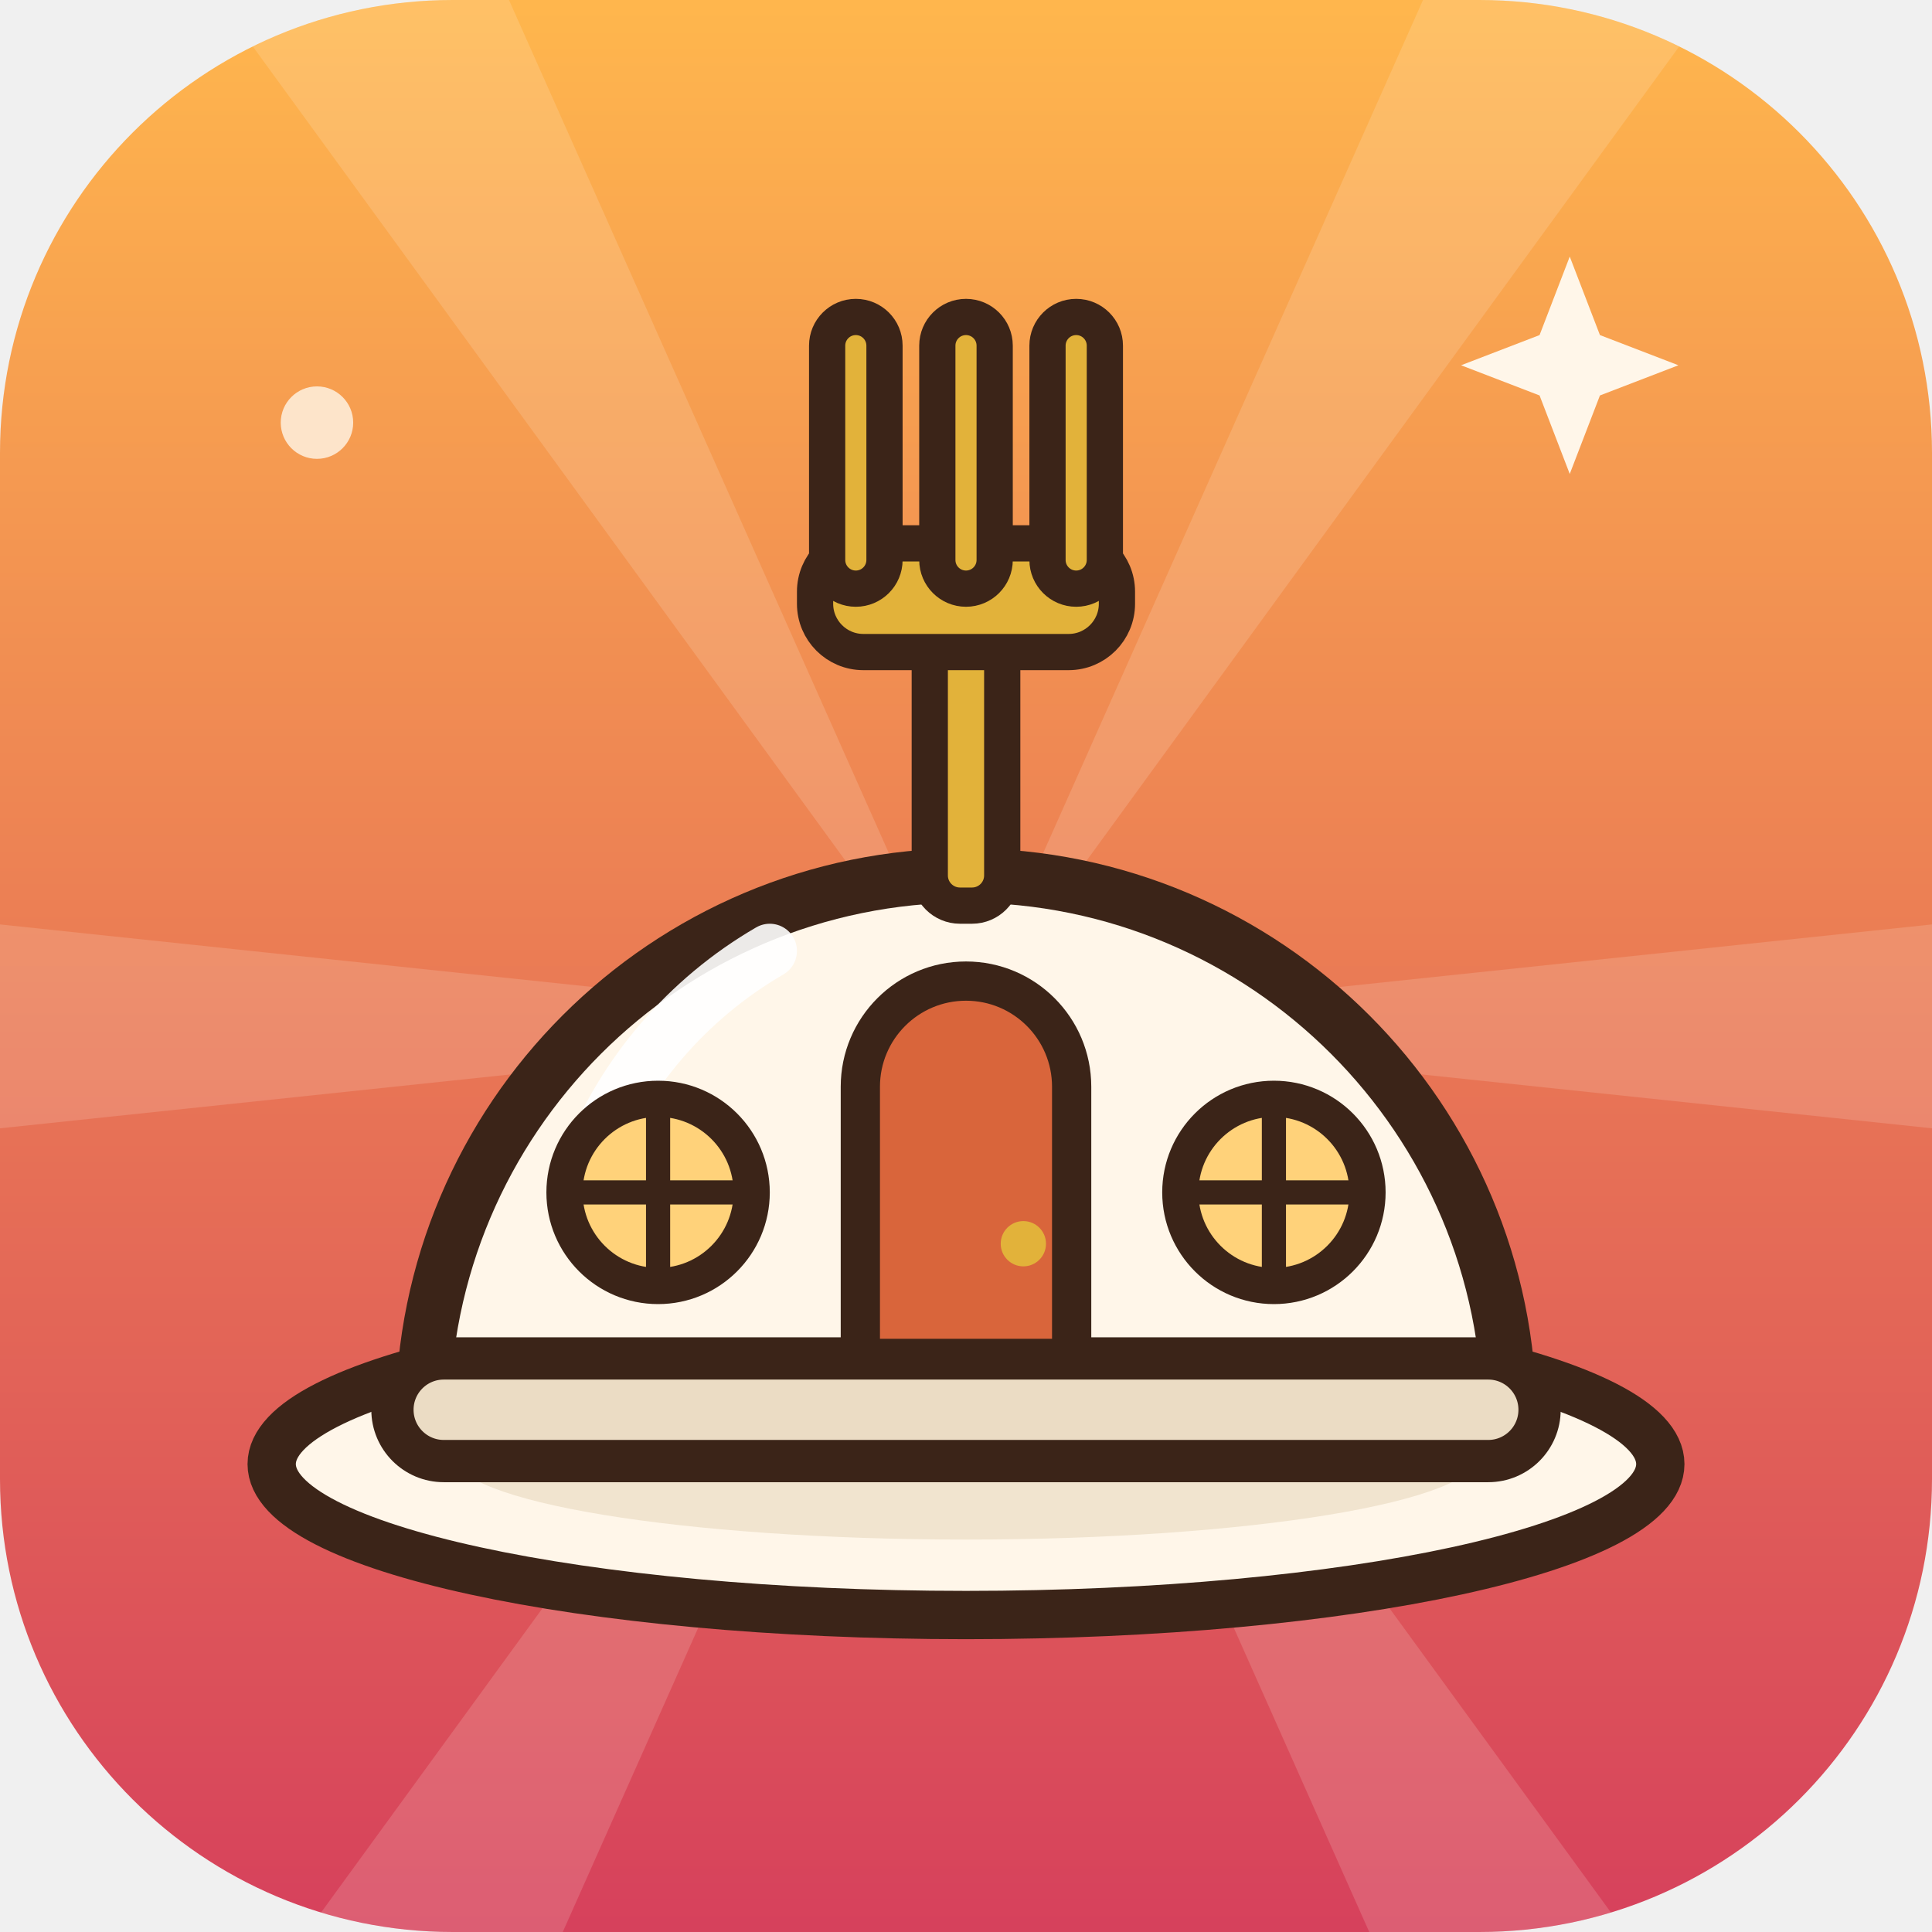
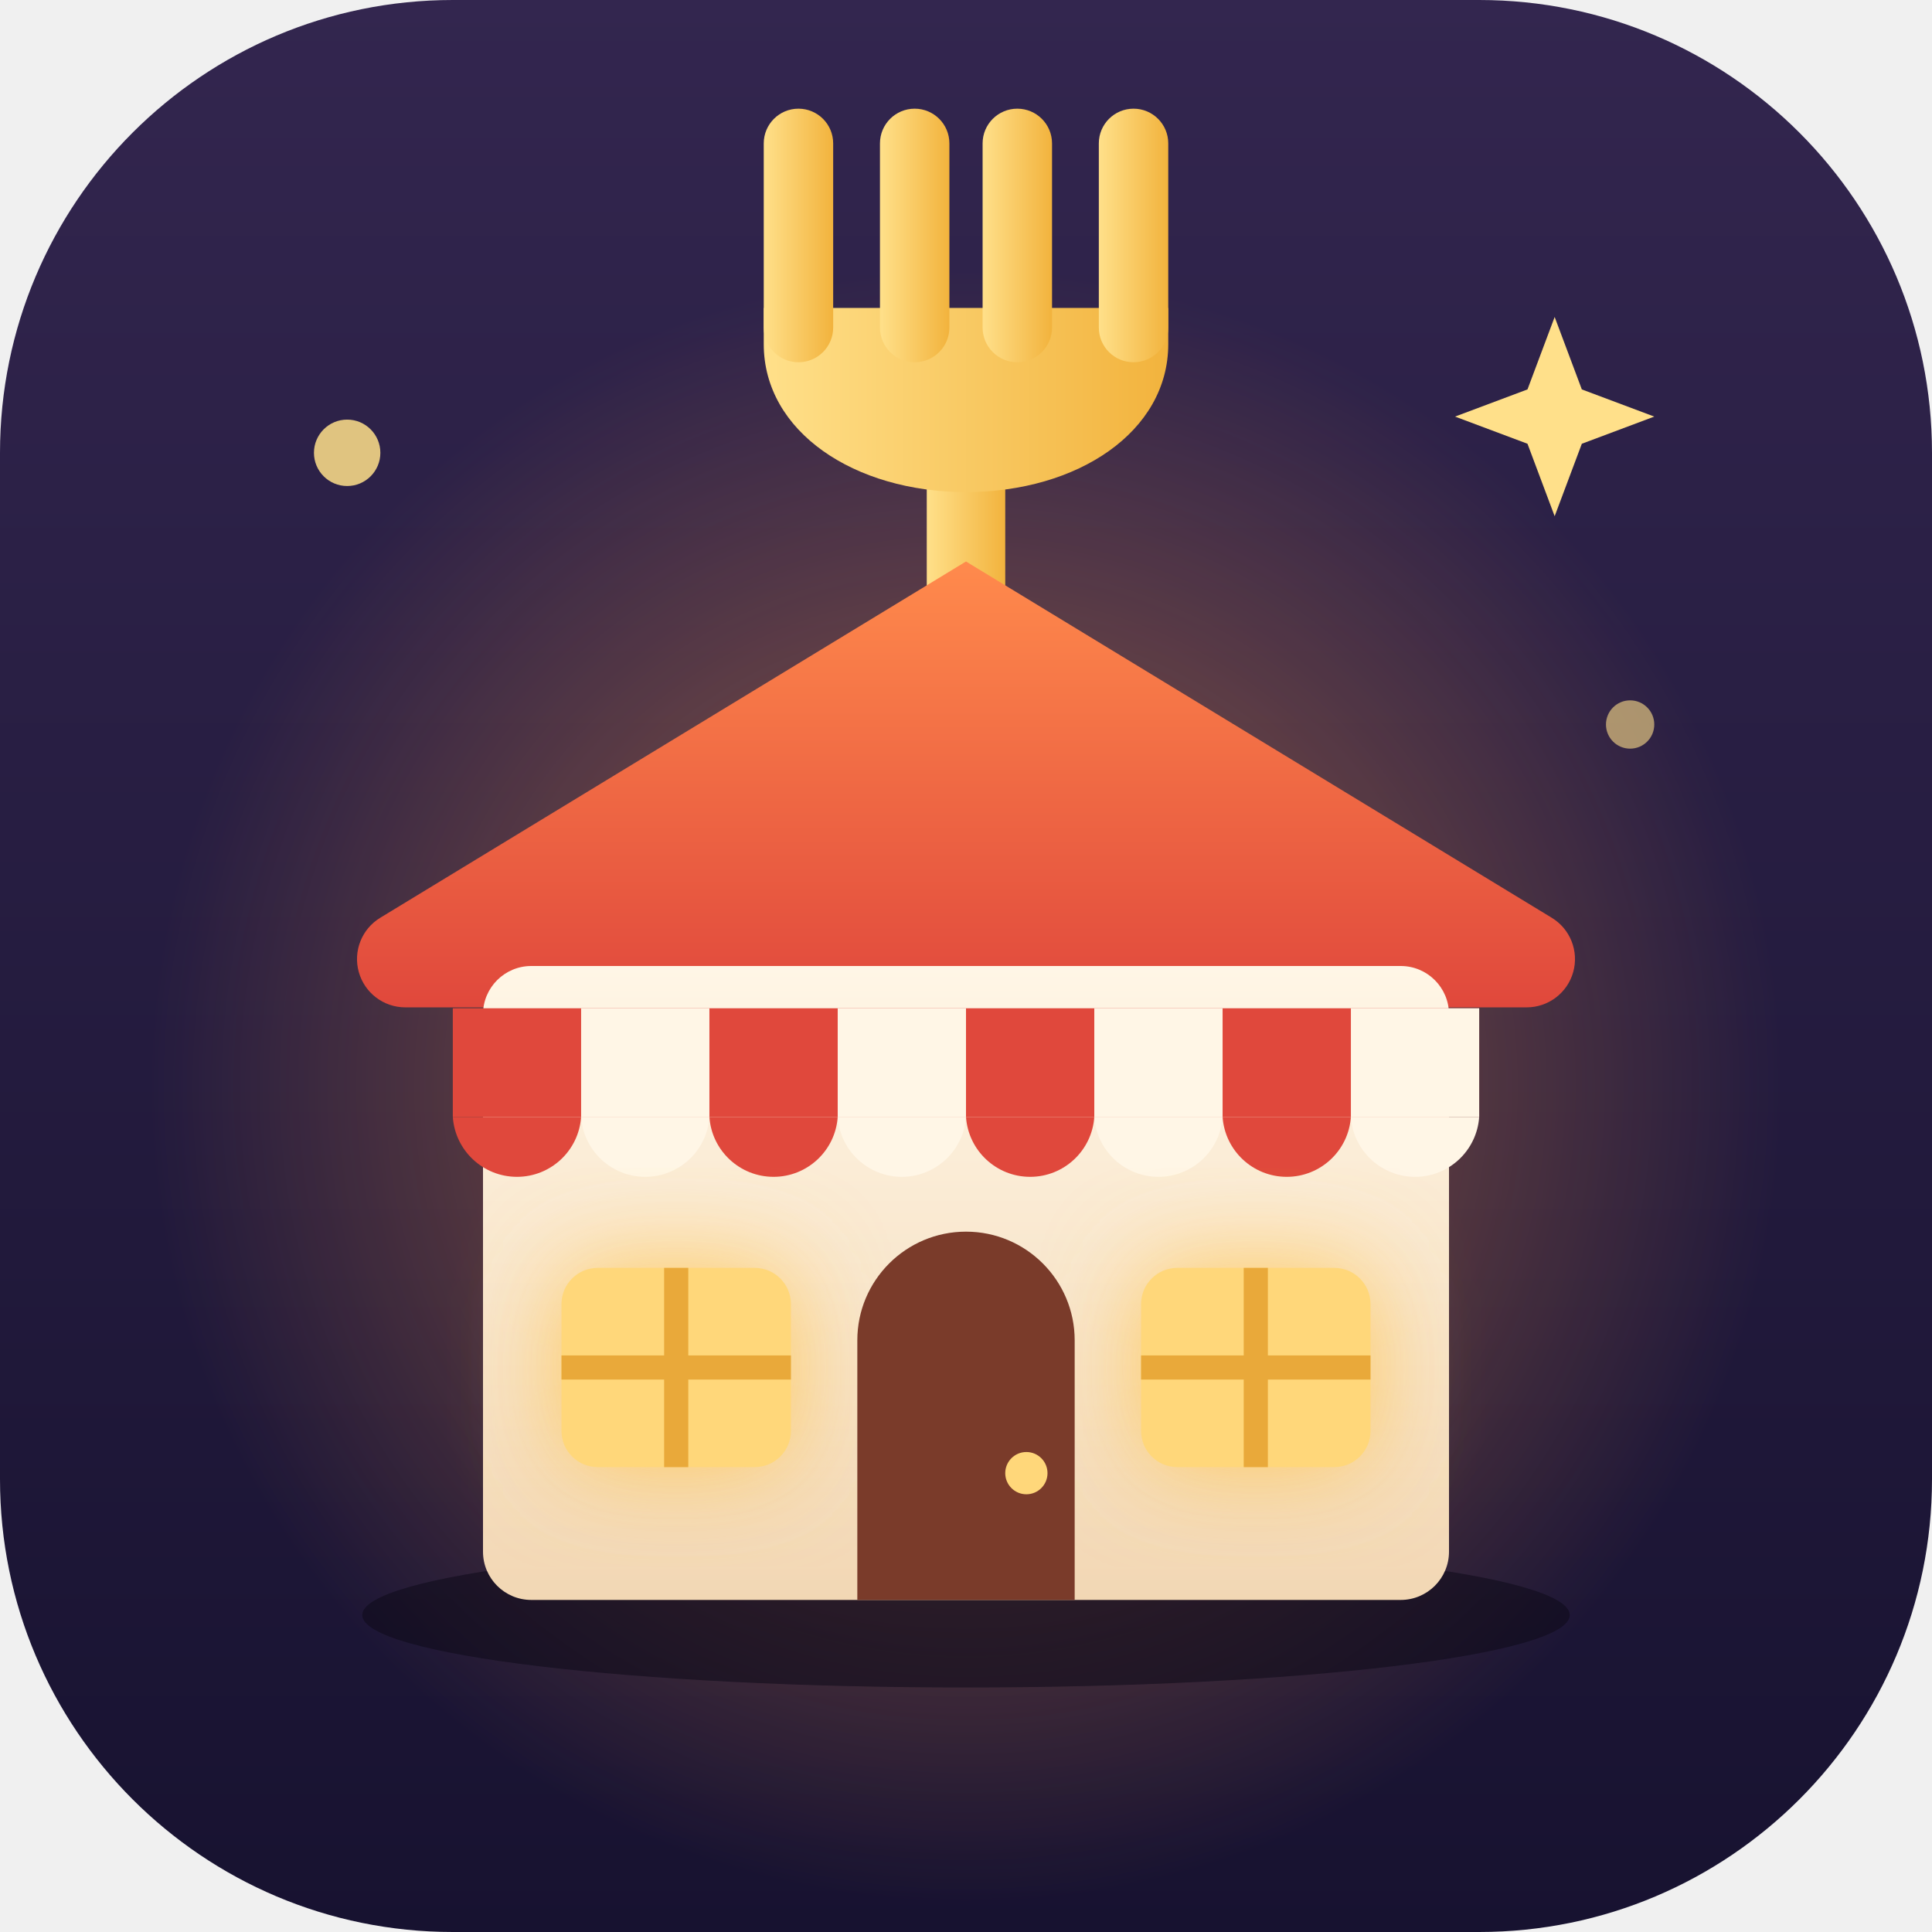
<svg xmlns="http://www.w3.org/2000/svg" viewBox="0 0 64 64">
  <defs>
    <linearGradient id="fvbg" x1="0" y1="0" x2="0" y2="1">
-       <stop offset="0" stop-color="#FFB74D" />
-       <stop offset="1" stop-color="#D6405C" />
+       <stop offset="0" stop-color="#33264F" />
+       <stop offset="1" stop-color="#171230" />
    </linearGradient>
-     <clipPath id="fvclip">
-       <rect width="64" height="64" rx="15" />
-     </clipPath>
+     <radialGradient id="fvglow" cx=".5" cy=".5" r=".5">
+       <stop offset="0" stop-color="#FF9A4A" stop-opacity=".55" />
+       <stop offset="1" stop-color="#FF9A4A" stop-opacity="0" />
+     </radialGradient>
+     <linearGradient id="fvroof" x1="0" y1="0" x2="0" y2="1">
+       <stop offset="0" stop-color="#FF8A4C" />
+       <stop offset="1" stop-color="#E0483C" />
+     </linearGradient>
+     <linearGradient id="fvwall" x1="0" y1="0" x2="0" y2="1">
+       <stop offset="0" stop-color="#FFF6E6" />
+       <stop offset="1" stop-color="#F2D7B4" />
+     </linearGradient>
+     <linearGradient id="fvgold" x1="0" y1="0" x2="1" y2="0">
+       <stop offset="0" stop-color="#FFE08A" />
+       <stop offset="1" stop-color="#F2B33D" />
+     </linearGradient>
+     <filter id="fvblur" x="-50%" y="-50%" width="200%" height="200%">
+       <feGaussianBlur stdDeviation="1.6" />
+     </filter>
  </defs>
  <rect width="64" height="64" rx="15" fill="url(#fvbg)" />
-   <path clip-path="url(#fvclip)" d="M32 34L91.7 27.7L91.7 40.3z M32 34L67.3 82.5L56.4 88.8z M32 34L7.6 88.8L-3.3 82.5z M32 34L-27.7 40.3L-27.7 27.7z M32 34L-3.3 -14.5L7.6 -20.8z M32 34L56.4 -20.8L67.3 -14.5z" fill="#FFF6E9" opacity=".16" />
-   <ellipse cx="32" cy="48.5" rx="23" ry="5" fill="#FFF6E9" stroke="#3B2418" stroke-width="1.6" />
-   <ellipse cx="32" cy="48.2" rx="17" ry="2.8" fill="#F1E4CF" />
-   <path d="M14 47a18 18 0 0 1 36 0z" fill="#FFF6E9" stroke="#3B2418" stroke-width="1.8" stroke-linejoin="round" />
-   <path d="M19.5 38.5a14 14 0 0 1 6-7" stroke="#FFFFFF" stroke-width="1.8" stroke-linecap="round" fill="none" opacity=".9" />
-   <rect x="13" y="45" width="38" height="3.4" rx="1.7" fill="#EBDCC4" stroke="#3B2418" stroke-width="1.4" />
-   <path d="M28.5 45V36a3.5 3.5 0 0 1 7 0v9z" fill="#D9653B" stroke="#3B2418" stroke-width="1.3" stroke-linejoin="round" />
-   <circle cx="33.9" cy="41.2" r=".75" fill="#E2B23A" />
-   <circle cx="21.8" cy="39.5" r="3.1" fill="#FFD27A" stroke="#3B2418" stroke-width="1.2" />
-   <path d="M18.7 39.5h6.2M21.8 36.4v6.2" stroke="#3B2418" stroke-width=".8" />
-   <circle cx="42.2" cy="39.5" r="3.1" fill="#FFD27A" stroke="#3B2418" stroke-width="1.2" />
-   <path d="M39.1 39.5h6.2M42.2 36.4v6.2" stroke="#3B2418" stroke-width=".8" />
-   <g fill="#E2B23A" stroke="#3B2418" stroke-width="1.2" stroke-linejoin="round">
-     <rect x="30.8" y="20.5" width="2.4" height="9.5" rx="1" />
-     <rect x="27" y="18" width="10" height="3.6" rx="1.6" />
-     <rect x="27.4" y="10.5" width="1.9" height="9" rx=".95" />
-     <rect x="31.05" y="10.5" width="1.9" height="9" rx=".95" />
-     <rect x="34.7" y="10.5" width="1.9" height="9" rx=".95" />
+   <circle cx="32" cy="36" r="27" fill="url(#fvglow)" />
+   <ellipse cx="32" cy="53.5" rx="20" ry="2.4" fill="#0C0918" opacity=".55" />
+   <g fill="url(#fvgold)">
+     <rect x="30.7" y="14" width="2.6" height="9" rx="1.3" />
+     <path d="M25.3 10.2h13.4v1.2c0 2.9-3 4.9-6.7 4.9s-6.7-2-6.7-4.9z" />
+     <rect x="25.3" y="3.6" width="2.3" height="8.4" rx="1.15" />
+     <rect x="29.15" y="3.6" width="2.3" height="8.4" rx="1.15" />
+     <rect x="32.55" y="3.6" width="2.3" height="8.4" rx="1.15" />
+     <rect x="36.4" y="3.6" width="2.3" height="8.4" rx="1.15" />
  </g>
-   <path d="M52 8.5l1 2.6 2.6 1-2.6 1-1 2.6-1-2.6-2.6-1 2.6-1z" fill="#FFF6E9" />
-   <circle cx="10.5" cy="14" r="1.2" fill="#FFF6E9" opacity=".8" />
+   <path d="M12.6 30.4L32 18.6l19.4 11.8a1.6 1.6 0 0 1-.83 2.97H13.43a1.6 1.6 0 0 1-.83-2.97z" fill="url(#fvroof)" />
+   <rect x="16" y="32" width="32" height="21" rx="1.6" fill="url(#fvwall)" />
+   <g>
+     <path d="M15 33.4h34v3.6H15z" fill="#E0483C" />
+     <path d="M15 37h4.25a2.13 2.13 0 0 1-4.25 0zM23.5 37h4.25a2.13 2.13 0 0 1-4.25 0zM32 37h4.25a2.13 2.13 0 0 1-4.25 0zM40.5 37h4.25a2.13 2.13 0 0 1-4.25 0z" fill="#E0483C" />
+     <path d="M19.25 33.4h4.25V37h-4.25zM27.75 33.4H32V37h-4.25zM36.25 33.4h4.25V37h-4.25zM44.75 33.4H49V37h-4.25z" fill="#FFF6E6" />
+     <path d="M19.25 37h4.25a2.13 2.13 0 0 1-4.25 0zM27.75 37H32a2.13 2.13 0 0 1-4.25 0zM36.25 37h4.25a2.13 2.13 0 0 1-4.25 0zM44.75 37H49a2.13 2.13 0 0 1-4.25 0z" fill="#FFF6E6" />
+   </g>
+   <rect x="18.6" y="42" width="7.6" height="6.6" rx="1.2" fill="#FFC857" filter="url(#fvblur)" opacity=".9" />
+   <rect x="18.6" y="42" width="7.6" height="6.6" rx="1.2" fill="#FFD77A" />
+   <rect x="37.8" y="42" width="7.6" height="6.6" rx="1.2" fill="#FFC857" filter="url(#fvblur)" opacity=".9" />
+   <rect x="37.8" y="42" width="7.6" height="6.6" rx="1.2" fill="#FFD77A" />
+   <path d="M22.4 42v6.6M18.6 45.3h7.6M41.6 42v6.6M37.8 45.3h7.6" stroke="#E9A93A" stroke-width=".8" />
+   <path d="M28.4 53V44.4a3.6 3.6 0 0 1 7.2 0V53z" fill="#7A3B2A" />
+   <circle cx="34" cy="48.8" r=".7" fill="#FFD77A" />
+   <path d="M51.5 10.5l.9 2.4 2.4.9-2.4.9-.9 2.4-.9-2.4-2.4-.9 2.4-.9z" fill="#FFE08A" />
+   <circle cx="11.5" cy="15" r="1.1" fill="#FFE08A" opacity=".85" />
+   <circle cx="54" cy="24" r=".8" fill="#FFE08A" opacity=".6" />
</svg>
